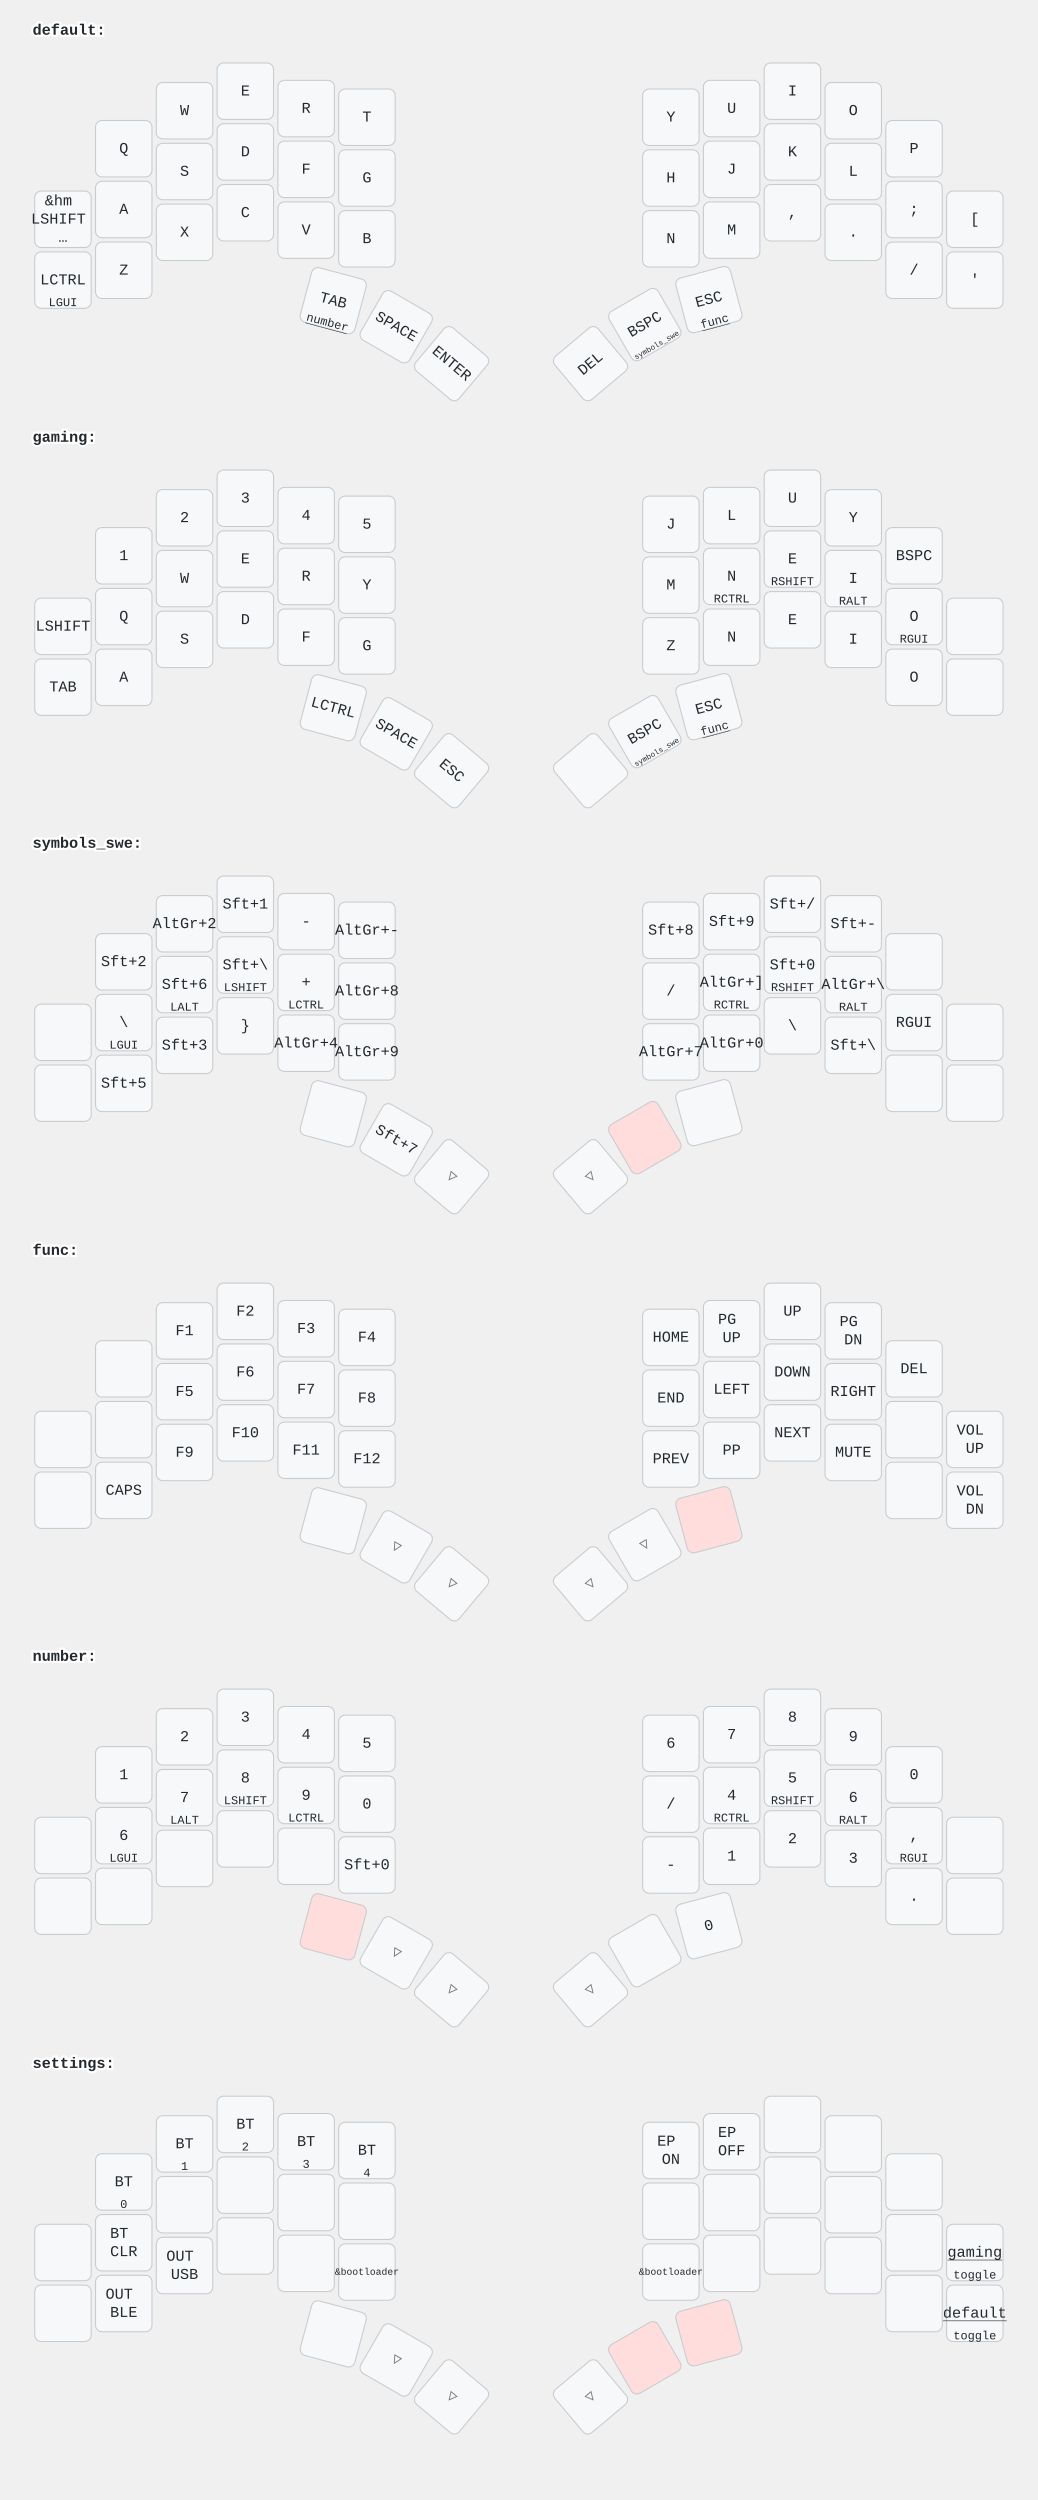
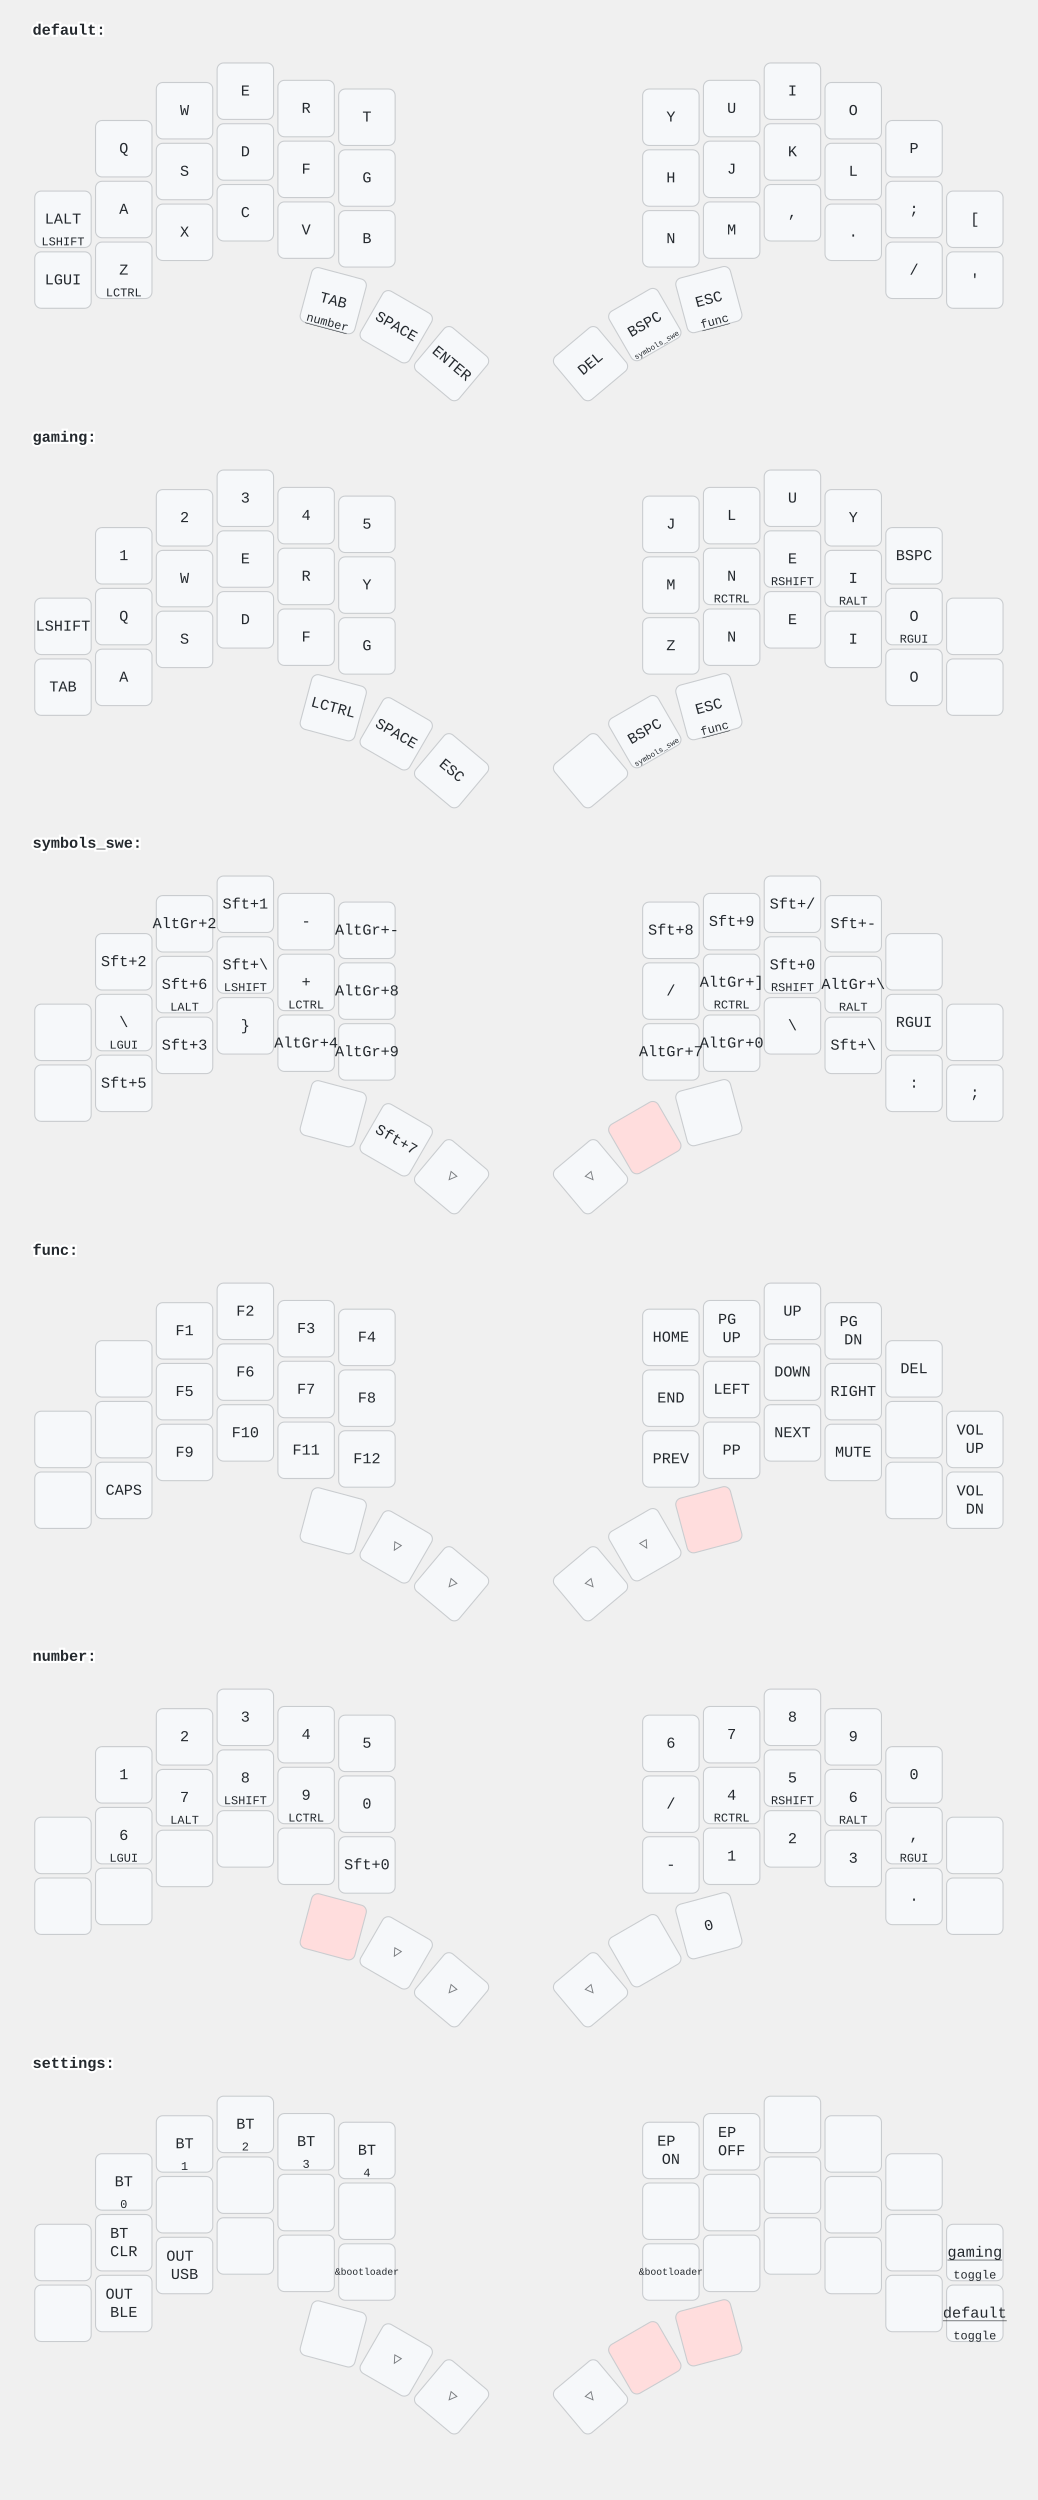
<svg xmlns="http://www.w3.org/2000/svg" width="956" height="2303" viewBox="0 0 956 2303" class="keymap">
  <style>/* inherit to force styles through use tags */
svg path {
    fill: inherit;
}

/* font and background color specifications */
svg.keymap {
    font-family: SFMono-Regular,Consolas,Liberation Mono,Menlo,monospace;
    font-size: 14px;
    font-kerning: normal;
    text-rendering: optimizeLegibility;
    fill: #24292e;
}

/* default key styling */
rect.key {
    fill: #f6f8fa;
}

rect.key, rect.combo {
    stroke: #c9cccf;
    stroke-width: 1;
}

/* default key side styling, only used is draw_key_sides is set */
rect.side {
    filter: brightness(90%);
}

/* color accent for combo boxes */
rect.combo, rect.combo-separate {
    fill: #cdf;
}

/* color accent for held keys */
rect.held, rect.combo.held {
    fill: #fdd;
}

/* color accent for ghost (optional) keys */
rect.ghost, rect.combo.ghost {
    stroke-dasharray: 4, 4;
    stroke-width: 2;
}

text {
    text-anchor: middle;
    dominant-baseline: middle;
}

/* styling for layer labels */
text.label {
    font-weight: bold;
    text-anchor: start;
    stroke: white;
    stroke-width: 4;
    paint-order: stroke;
}

/* styling for optional footer */
text.footer {
    text-anchor: end;
    dominant-baseline: auto;
    stroke: white;
    stroke-width: 4;
    paint-order: stroke;
}

/* styling for combo tap, and key non-tap label text */
text.combo, text.hold, text.shifted, text.left, text.right {
    font-size: 11px;
}

text.hold {
    text-anchor: middle;
    dominant-baseline: auto;
}

text.shifted {
    text-anchor: middle;
    dominant-baseline: hanging;
}

text.left {
    text-anchor: start;
}

text.right {
    text-anchor: end;
}

text.layer-activator {
    text-decoration: underline;
}

/* styling for hold/shifted label text in combo box */
text.combo.hold, text.combo.shifted, text.combo.left, text.combo.right {
    font-size: 8px;
}

/* lighter symbol for transparent keys */
text.trans {
    fill: #7b7e81;
}

/* styling for combo dendrons */
path.combo {
    stroke-width: 1;
    stroke: gray;
    fill: none;
}

/* Start Tabler Icons Cleanup */
/* cannot use height/width with glyphs */
.icon-tabler &gt; path {
    fill: inherit;
    stroke: inherit;
    stroke-width: 2;
}
/* hide tabler's default box */
.icon-tabler &gt; path[stroke="none"][fill="none"] {
    visibility: hidden;
}
/* End Tabler Icons Cleanup */
</style>
  <g transform="translate(30, 0)" class="layer-default">
    <text x="0" y="28" class="label" id="default">default:</text>
    <g transform="translate(0, 56)">
      <g transform="translate(84, 81)" class="key keypos-0">
        <rect rx="6" ry="6" x="-26" y="-26" width="52" height="52" class="key" />
        <text x="0" y="0" class="key tap">Q</text>
      </g>
      <g transform="translate(140, 46)" class="key keypos-1">
        <rect rx="6" ry="6" x="-26" y="-26" width="52" height="52" class="key" />
        <text x="0" y="0" class="key tap">W</text>
      </g>
      <g transform="translate(196, 28)" class="key keypos-2">
        <rect rx="6" ry="6" x="-26" y="-26" width="52" height="52" class="key" />
        <text x="0" y="0" class="key tap">E</text>
      </g>
      <g transform="translate(252, 44)" class="key keypos-3">
        <rect rx="6" ry="6" x="-26" y="-26" width="52" height="52" class="key" />
        <text x="0" y="0" class="key tap">R</text>
      </g>
      <g transform="translate(308, 52)" class="key keypos-4">
        <rect rx="6" ry="6" x="-26" y="-26" width="52" height="52" class="key" />
        <text x="0" y="0" class="key tap">T</text>
      </g>
      <g transform="translate(588, 52)" class="key keypos-5">
        <rect rx="6" ry="6" x="-26" y="-26" width="52" height="52" class="key" />
        <text x="0" y="0" class="key tap">Y</text>
      </g>
      <g transform="translate(644, 44)" class="key keypos-6">
        <rect rx="6" ry="6" x="-26" y="-26" width="52" height="52" class="key" />
        <text x="0" y="0" class="key tap">U</text>
      </g>
      <g transform="translate(700, 28)" class="key keypos-7">
        <rect rx="6" ry="6" x="-26" y="-26" width="52" height="52" class="key" />
        <text x="0" y="0" class="key tap">I</text>
      </g>
      <g transform="translate(756, 46)" class="key keypos-8">
        <rect rx="6" ry="6" x="-26" y="-26" width="52" height="52" class="key" />
        <text x="0" y="0" class="key tap">O</text>
      </g>
      <g transform="translate(812, 81)" class="key keypos-9">
        <rect rx="6" ry="6" x="-26" y="-26" width="52" height="52" class="key" />
        <text x="0" y="0" class="key tap">P</text>
      </g>
      <g transform="translate(28, 146)" class="key keypos-10">
        <rect rx="6" ry="6" x="-26" y="-26" width="52" height="52" class="key" />
-         <text x="0" y="0" class="key tap">
-           <tspan x="0" dy="-1.2em">&amp;hm</tspan>
-           <tspan x="0" dy="1.2em">LSHIFT</tspan>
-           <tspan x="0" dy="1.2em">…</tspan>
-         </text>
+         <text x="0" y="0" class="key tap">LALT</text>
+         <text x="0" y="24" class="key hold">LSHIFT</text>
      </g>
      <g transform="translate(84, 137)" class="key keypos-11">
        <rect rx="6" ry="6" x="-26" y="-26" width="52" height="52" class="key" />
        <text x="0" y="0" class="key tap">A</text>
      </g>
      <g transform="translate(140, 102)" class="key keypos-12">
        <rect rx="6" ry="6" x="-26" y="-26" width="52" height="52" class="key" />
        <text x="0" y="0" class="key tap">S</text>
      </g>
      <g transform="translate(196, 84)" class="key keypos-13">
        <rect rx="6" ry="6" x="-26" y="-26" width="52" height="52" class="key" />
        <text x="0" y="0" class="key tap">D</text>
      </g>
      <g transform="translate(252, 100)" class="key keypos-14">
        <rect rx="6" ry="6" x="-26" y="-26" width="52" height="52" class="key" />
        <text x="0" y="0" class="key tap">F</text>
      </g>
      <g transform="translate(308, 108)" class="key keypos-15">
        <rect rx="6" ry="6" x="-26" y="-26" width="52" height="52" class="key" />
        <text x="0" y="0" class="key tap">G</text>
      </g>
      <g transform="translate(588, 108)" class="key keypos-16">
        <rect rx="6" ry="6" x="-26" y="-26" width="52" height="52" class="key" />
        <text x="0" y="0" class="key tap">H</text>
      </g>
      <g transform="translate(644, 100)" class="key keypos-17">
        <rect rx="6" ry="6" x="-26" y="-26" width="52" height="52" class="key" />
        <text x="0" y="0" class="key tap">J</text>
      </g>
      <g transform="translate(700, 84)" class="key keypos-18">
        <rect rx="6" ry="6" x="-26" y="-26" width="52" height="52" class="key" />
        <text x="0" y="0" class="key tap">K</text>
      </g>
      <g transform="translate(756, 102)" class="key keypos-19">
        <rect rx="6" ry="6" x="-26" y="-26" width="52" height="52" class="key" />
        <text x="0" y="0" class="key tap">L</text>
      </g>
      <g transform="translate(812, 137)" class="key keypos-20">
        <rect rx="6" ry="6" x="-26" y="-26" width="52" height="52" class="key" />
        <text x="0" y="0" class="key tap">;</text>
      </g>
      <g transform="translate(868, 146)" class="key keypos-21">
        <rect rx="6" ry="6" x="-26" y="-26" width="52" height="52" class="key" />
        <text x="0" y="0" class="key tap">[</text>
      </g>
      <g transform="translate(28, 202)" class="key keypos-22">
        <rect rx="6" ry="6" x="-26" y="-26" width="52" height="52" class="key" />
-         <text x="0" y="0" class="key tap">LCTRL</text>
-         <text x="0" y="24" class="key hold">LGUI</text>
+         <text x="0" y="0" class="key tap">LGUI</text>
      </g>
      <g transform="translate(84, 193)" class="key keypos-23">
        <rect rx="6" ry="6" x="-26" y="-26" width="52" height="52" class="key" />
        <text x="0" y="0" class="key tap">Z</text>
+         <text x="0" y="24" class="key hold">LCTRL</text>
      </g>
      <g transform="translate(140, 158)" class="key keypos-24">
        <rect rx="6" ry="6" x="-26" y="-26" width="52" height="52" class="key" />
        <text x="0" y="0" class="key tap">X</text>
      </g>
      <g transform="translate(196, 140)" class="key keypos-25">
        <rect rx="6" ry="6" x="-26" y="-26" width="52" height="52" class="key" />
        <text x="0" y="0" class="key tap">C</text>
      </g>
      <g transform="translate(252, 156)" class="key keypos-26">
        <rect rx="6" ry="6" x="-26" y="-26" width="52" height="52" class="key" />
        <text x="0" y="0" class="key tap">V</text>
      </g>
      <g transform="translate(308, 164)" class="key keypos-27">
        <rect rx="6" ry="6" x="-26" y="-26" width="52" height="52" class="key" />
        <text x="0" y="0" class="key tap">B</text>
      </g>
      <g transform="translate(588, 164)" class="key keypos-28">
        <rect rx="6" ry="6" x="-26" y="-26" width="52" height="52" class="key" />
        <text x="0" y="0" class="key tap">N</text>
      </g>
      <g transform="translate(644, 156)" class="key keypos-29">
        <rect rx="6" ry="6" x="-26" y="-26" width="52" height="52" class="key" />
        <text x="0" y="0" class="key tap">M</text>
      </g>
      <g transform="translate(700, 140)" class="key keypos-30">
        <rect rx="6" ry="6" x="-26" y="-26" width="52" height="52" class="key" />
        <text x="0" y="0" class="key tap">,</text>
      </g>
      <g transform="translate(756, 158)" class="key keypos-31">
        <rect rx="6" ry="6" x="-26" y="-26" width="52" height="52" class="key" />
        <text x="0" y="0" class="key tap">.</text>
      </g>
      <g transform="translate(812, 193)" class="key keypos-32">
        <rect rx="6" ry="6" x="-26" y="-26" width="52" height="52" class="key" />
        <text x="0" y="0" class="key tap">/</text>
      </g>
      <g transform="translate(868, 202)" class="key keypos-33">
        <rect rx="6" ry="6" x="-26" y="-26" width="52" height="52" class="key" />
        <text x="0" y="0" class="key tap">'</text>
      </g>
      <g transform="translate(277, 221) rotate(15.0)" class="key keypos-34">
        <rect rx="6" ry="6" x="-26" y="-26" width="52" height="52" class="key" />
        <text x="0" y="0" class="key tap">TAB</text>
        <a href="#number">
          <text x="0" y="24" class="key hold layer-activator">number</text>
        </a>
      </g>
      <g transform="translate(335, 245) rotate(30.0)" class="key keypos-35">
        <rect rx="6" ry="6" x="-26" y="-26" width="52" height="52" class="key" />
        <text x="0" y="0" class="key tap">SPACE</text>
      </g>
      <g transform="translate(386, 279) rotate(40.0)" class="key keypos-36">
        <rect rx="6" ry="6" x="-26" y="-26" width="52" height="52" class="key" />
        <text x="0" y="0" class="key tap">ENTER</text>
      </g>
      <g transform="translate(514, 279) rotate(-40.0)" class="key keypos-37">
        <rect rx="6" ry="6" x="-26" y="-26" width="52" height="52" class="key" />
        <text x="0" y="0" class="key tap">DEL</text>
      </g>
      <g transform="translate(564, 243) rotate(-30.0)" class="key keypos-38">
        <rect rx="6" ry="6" x="-26" y="-26" width="52" height="52" class="key" />
        <text x="0" y="0" class="key tap">BSPC</text>
        <a href="#symbols_swe">
          <text x="0" y="24" class="key hold layer-activator">
            <tspan style="font-size: 64%">symbols_swe</tspan>
          </text>
        </a>
      </g>
      <g transform="translate(623, 220) rotate(-15.0)" class="key keypos-39">
        <rect rx="6" ry="6" x="-26" y="-26" width="52" height="52" class="key" />
        <text x="0" y="0" class="key tap">ESC</text>
        <a href="#func">
          <text x="0" y="24" class="key hold layer-activator">func</text>
        </a>
      </g>
    </g>
  </g>
  <g transform="translate(30, 375)" class="layer-gaming">
    <text x="0" y="28" class="label" id="gaming">gaming:</text>
    <g transform="translate(0, 56)">
      <g transform="translate(84, 81)" class="key keypos-0">
        <rect rx="6" ry="6" x="-26" y="-26" width="52" height="52" class="key" />
        <text x="0" y="0" class="key tap">1</text>
      </g>
      <g transform="translate(140, 46)" class="key keypos-1">
        <rect rx="6" ry="6" x="-26" y="-26" width="52" height="52" class="key" />
        <text x="0" y="0" class="key tap">2</text>
      </g>
      <g transform="translate(196, 28)" class="key keypos-2">
        <rect rx="6" ry="6" x="-26" y="-26" width="52" height="52" class="key" />
        <text x="0" y="0" class="key tap">3</text>
      </g>
      <g transform="translate(252, 44)" class="key keypos-3">
        <rect rx="6" ry="6" x="-26" y="-26" width="52" height="52" class="key" />
        <text x="0" y="0" class="key tap">4</text>
      </g>
      <g transform="translate(308, 52)" class="key keypos-4">
        <rect rx="6" ry="6" x="-26" y="-26" width="52" height="52" class="key" />
        <text x="0" y="0" class="key tap">5</text>
      </g>
      <g transform="translate(588, 52)" class="key keypos-5">
        <rect rx="6" ry="6" x="-26" y="-26" width="52" height="52" class="key" />
        <text x="0" y="0" class="key tap">J</text>
      </g>
      <g transform="translate(644, 44)" class="key keypos-6">
        <rect rx="6" ry="6" x="-26" y="-26" width="52" height="52" class="key" />
        <text x="0" y="0" class="key tap">L</text>
      </g>
      <g transform="translate(700, 28)" class="key keypos-7">
        <rect rx="6" ry="6" x="-26" y="-26" width="52" height="52" class="key" />
        <text x="0" y="0" class="key tap">U</text>
      </g>
      <g transform="translate(756, 46)" class="key keypos-8">
        <rect rx="6" ry="6" x="-26" y="-26" width="52" height="52" class="key" />
        <text x="0" y="0" class="key tap">Y</text>
      </g>
      <g transform="translate(812, 81)" class="key keypos-9">
        <rect rx="6" ry="6" x="-26" y="-26" width="52" height="52" class="key" />
        <text x="0" y="0" class="key tap">BSPC</text>
      </g>
      <g transform="translate(28, 146)" class="key keypos-10">
        <rect rx="6" ry="6" x="-26" y="-26" width="52" height="52" class="key" />
        <text x="0" y="0" class="key tap">LSHIFT</text>
      </g>
      <g transform="translate(84, 137)" class="key keypos-11">
        <rect rx="6" ry="6" x="-26" y="-26" width="52" height="52" class="key" />
        <text x="0" y="0" class="key tap">Q</text>
      </g>
      <g transform="translate(140, 102)" class="key keypos-12">
        <rect rx="6" ry="6" x="-26" y="-26" width="52" height="52" class="key" />
        <text x="0" y="0" class="key tap">W</text>
      </g>
      <g transform="translate(196, 84)" class="key keypos-13">
        <rect rx="6" ry="6" x="-26" y="-26" width="52" height="52" class="key" />
        <text x="0" y="0" class="key tap">E</text>
      </g>
      <g transform="translate(252, 100)" class="key keypos-14">
        <rect rx="6" ry="6" x="-26" y="-26" width="52" height="52" class="key" />
        <text x="0" y="0" class="key tap">R</text>
      </g>
      <g transform="translate(308, 108)" class="key keypos-15">
        <rect rx="6" ry="6" x="-26" y="-26" width="52" height="52" class="key" />
        <text x="0" y="0" class="key tap">Y</text>
      </g>
      <g transform="translate(588, 108)" class="key keypos-16">
        <rect rx="6" ry="6" x="-26" y="-26" width="52" height="52" class="key" />
        <text x="0" y="0" class="key tap">M</text>
      </g>
      <g transform="translate(644, 100)" class="key keypos-17">
        <rect rx="6" ry="6" x="-26" y="-26" width="52" height="52" class="key" />
        <text x="0" y="0" class="key tap">N</text>
        <text x="0" y="24" class="key hold">RCTRL</text>
      </g>
      <g transform="translate(700, 84)" class="key keypos-18">
        <rect rx="6" ry="6" x="-26" y="-26" width="52" height="52" class="key" />
        <text x="0" y="0" class="key tap">E</text>
        <text x="0" y="24" class="key hold">RSHIFT</text>
      </g>
      <g transform="translate(756, 102)" class="key keypos-19">
        <rect rx="6" ry="6" x="-26" y="-26" width="52" height="52" class="key" />
        <text x="0" y="0" class="key tap">I</text>
        <text x="0" y="24" class="key hold">RALT</text>
      </g>
      <g transform="translate(812, 137)" class="key keypos-20">
        <rect rx="6" ry="6" x="-26" y="-26" width="52" height="52" class="key" />
        <text x="0" y="0" class="key tap">O</text>
        <text x="0" y="24" class="key hold">RGUI</text>
      </g>
      <g transform="translate(868, 146)" class="key keypos-21">
        <rect rx="6" ry="6" x="-26" y="-26" width="52" height="52" class="key" />
      </g>
      <g transform="translate(28, 202)" class="key keypos-22">
        <rect rx="6" ry="6" x="-26" y="-26" width="52" height="52" class="key" />
        <text x="0" y="0" class="key tap">TAB</text>
      </g>
      <g transform="translate(84, 193)" class="key keypos-23">
        <rect rx="6" ry="6" x="-26" y="-26" width="52" height="52" class="key" />
        <text x="0" y="0" class="key tap">A</text>
      </g>
      <g transform="translate(140, 158)" class="key keypos-24">
        <rect rx="6" ry="6" x="-26" y="-26" width="52" height="52" class="key" />
        <text x="0" y="0" class="key tap">S</text>
      </g>
      <g transform="translate(196, 140)" class="key keypos-25">
        <rect rx="6" ry="6" x="-26" y="-26" width="52" height="52" class="key" />
        <text x="0" y="0" class="key tap">D</text>
      </g>
      <g transform="translate(252, 156)" class="key keypos-26">
        <rect rx="6" ry="6" x="-26" y="-26" width="52" height="52" class="key" />
        <text x="0" y="0" class="key tap">F</text>
      </g>
      <g transform="translate(308, 164)" class="key keypos-27">
        <rect rx="6" ry="6" x="-26" y="-26" width="52" height="52" class="key" />
        <text x="0" y="0" class="key tap">G</text>
      </g>
      <g transform="translate(588, 164)" class="key keypos-28">
        <rect rx="6" ry="6" x="-26" y="-26" width="52" height="52" class="key" />
        <text x="0" y="0" class="key tap">Z</text>
      </g>
      <g transform="translate(644, 156)" class="key keypos-29">
        <rect rx="6" ry="6" x="-26" y="-26" width="52" height="52" class="key" />
        <text x="0" y="0" class="key tap">N</text>
      </g>
      <g transform="translate(700, 140)" class="key keypos-30">
        <rect rx="6" ry="6" x="-26" y="-26" width="52" height="52" class="key" />
        <text x="0" y="0" class="key tap">E</text>
      </g>
      <g transform="translate(756, 158)" class="key keypos-31">
        <rect rx="6" ry="6" x="-26" y="-26" width="52" height="52" class="key" />
        <text x="0" y="0" class="key tap">I</text>
      </g>
      <g transform="translate(812, 193)" class="key keypos-32">
        <rect rx="6" ry="6" x="-26" y="-26" width="52" height="52" class="key" />
        <text x="0" y="0" class="key tap">O</text>
      </g>
      <g transform="translate(868, 202)" class="key keypos-33">
        <rect rx="6" ry="6" x="-26" y="-26" width="52" height="52" class="key" />
      </g>
      <g transform="translate(277, 221) rotate(15.0)" class="key keypos-34">
        <rect rx="6" ry="6" x="-26" y="-26" width="52" height="52" class="key" />
        <text x="0" y="0" class="key tap">LCTRL</text>
      </g>
      <g transform="translate(335, 245) rotate(30.0)" class="key keypos-35">
        <rect rx="6" ry="6" x="-26" y="-26" width="52" height="52" class="key" />
        <text x="0" y="0" class="key tap">SPACE</text>
      </g>
      <g transform="translate(386, 279) rotate(40.0)" class="key keypos-36">
        <rect rx="6" ry="6" x="-26" y="-26" width="52" height="52" class="key" />
        <text x="0" y="0" class="key tap">ESC</text>
      </g>
      <g transform="translate(514, 279) rotate(-40.0)" class="key keypos-37">
        <rect rx="6" ry="6" x="-26" y="-26" width="52" height="52" class="key" />
      </g>
      <g transform="translate(564, 243) rotate(-30.0)" class="key keypos-38">
        <rect rx="6" ry="6" x="-26" y="-26" width="52" height="52" class="key" />
        <text x="0" y="0" class="key tap">BSPC</text>
        <a href="#symbols_swe">
          <text x="0" y="24" class="key hold layer-activator">
            <tspan style="font-size: 64%">symbols_swe</tspan>
          </text>
        </a>
      </g>
      <g transform="translate(623, 220) rotate(-15.0)" class="key keypos-39">
        <rect rx="6" ry="6" x="-26" y="-26" width="52" height="52" class="key" />
        <text x="0" y="0" class="key tap">ESC</text>
        <a href="#func">
          <text x="0" y="24" class="key hold layer-activator">func</text>
        </a>
      </g>
    </g>
  </g>
  <g transform="translate(30, 749)" class="layer-symbols_swe">
    <text x="0" y="28" class="label" id="symbols_swe">symbols_swe:</text>
    <g transform="translate(0, 56)">
      <g transform="translate(84, 81)" class="key keypos-0">
        <rect rx="6" ry="6" x="-26" y="-26" width="52" height="52" class="key" />
        <text x="0" y="0" class="key tap">Sft+2</text>
      </g>
      <g transform="translate(140, 46)" class="key keypos-1">
        <rect rx="6" ry="6" x="-26" y="-26" width="52" height="52" class="key" />
        <text x="0" y="0" class="key tap">AltGr+2</text>
      </g>
      <g transform="translate(196, 28)" class="key keypos-2">
        <rect rx="6" ry="6" x="-26" y="-26" width="52" height="52" class="key" />
        <text x="0" y="0" class="key tap">Sft+1</text>
      </g>
      <g transform="translate(252, 44)" class="key keypos-3">
        <rect rx="6" ry="6" x="-26" y="-26" width="52" height="52" class="key" />
        <text x="0" y="0" class="key tap">-</text>
      </g>
      <g transform="translate(308, 52)" class="key keypos-4">
        <rect rx="6" ry="6" x="-26" y="-26" width="52" height="52" class="key" />
        <text x="0" y="0" class="key tap">AltGr+-</text>
      </g>
      <g transform="translate(588, 52)" class="key keypos-5">
        <rect rx="6" ry="6" x="-26" y="-26" width="52" height="52" class="key" />
        <text x="0" y="0" class="key tap">Sft+8</text>
      </g>
      <g transform="translate(644, 44)" class="key keypos-6">
        <rect rx="6" ry="6" x="-26" y="-26" width="52" height="52" class="key" />
        <text x="0" y="0" class="key tap">Sft+9</text>
      </g>
      <g transform="translate(700, 28)" class="key keypos-7">
        <rect rx="6" ry="6" x="-26" y="-26" width="52" height="52" class="key" />
        <text x="0" y="0" class="key tap">Sft+/</text>
      </g>
      <g transform="translate(756, 46)" class="key keypos-8">
        <rect rx="6" ry="6" x="-26" y="-26" width="52" height="52" class="key" />
        <text x="0" y="0" class="key tap">Sft+-</text>
      </g>
      <g transform="translate(812, 81)" class="key keypos-9">
        <rect rx="6" ry="6" x="-26" y="-26" width="52" height="52" class="key" />
      </g>
      <g transform="translate(28, 146)" class="key keypos-10">
        <rect rx="6" ry="6" x="-26" y="-26" width="52" height="52" class="key" />
      </g>
      <g transform="translate(84, 137)" class="key keypos-11">
        <rect rx="6" ry="6" x="-26" y="-26" width="52" height="52" class="key" />
        <text x="0" y="0" class="key tap">\</text>
        <text x="0" y="24" class="key hold">LGUI</text>
      </g>
      <g transform="translate(140, 102)" class="key keypos-12">
        <rect rx="6" ry="6" x="-26" y="-26" width="52" height="52" class="key" />
        <text x="0" y="0" class="key tap">Sft+6</text>
        <text x="0" y="24" class="key hold">LALT</text>
      </g>
      <g transform="translate(196, 84)" class="key keypos-13">
        <rect rx="6" ry="6" x="-26" y="-26" width="52" height="52" class="key" />
        <text x="0" y="0" class="key tap">Sft+\</text>
        <text x="0" y="24" class="key hold">LSHIFT</text>
      </g>
      <g transform="translate(252, 100)" class="key keypos-14">
        <rect rx="6" ry="6" x="-26" y="-26" width="52" height="52" class="key" />
        <text x="0" y="0" class="key tap">+</text>
        <text x="0" y="24" class="key hold">LCTRL</text>
      </g>
      <g transform="translate(308, 108)" class="key keypos-15">
        <rect rx="6" ry="6" x="-26" y="-26" width="52" height="52" class="key" />
        <text x="0" y="0" class="key tap">AltGr+8</text>
      </g>
      <g transform="translate(588, 108)" class="key keypos-16">
        <rect rx="6" ry="6" x="-26" y="-26" width="52" height="52" class="key" />
        <text x="0" y="0" class="key tap">/</text>
      </g>
      <g transform="translate(644, 100)" class="key keypos-17">
        <rect rx="6" ry="6" x="-26" y="-26" width="52" height="52" class="key" />
        <text x="0" y="0" class="key tap">AltGr+]</text>
        <text x="0" y="24" class="key hold">RCTRL</text>
      </g>
      <g transform="translate(700, 84)" class="key keypos-18">
        <rect rx="6" ry="6" x="-26" y="-26" width="52" height="52" class="key" />
        <text x="0" y="0" class="key tap">Sft+0</text>
        <text x="0" y="24" class="key hold">RSHIFT</text>
      </g>
      <g transform="translate(756, 102)" class="key keypos-19">
        <rect rx="6" ry="6" x="-26" y="-26" width="52" height="52" class="key" />
        <text x="0" y="0" class="key tap">AltGr+\</text>
        <text x="0" y="24" class="key hold">RALT</text>
      </g>
      <g transform="translate(812, 137)" class="key keypos-20">
        <rect rx="6" ry="6" x="-26" y="-26" width="52" height="52" class="key" />
        <text x="0" y="0" class="key tap">RGUI</text>
      </g>
      <g transform="translate(868, 146)" class="key keypos-21">
        <rect rx="6" ry="6" x="-26" y="-26" width="52" height="52" class="key" />
      </g>
      <g transform="translate(28, 202)" class="key keypos-22">
        <rect rx="6" ry="6" x="-26" y="-26" width="52" height="52" class="key" />
      </g>
      <g transform="translate(84, 193)" class="key keypos-23">
        <rect rx="6" ry="6" x="-26" y="-26" width="52" height="52" class="key" />
        <text x="0" y="0" class="key tap">Sft+5</text>
      </g>
      <g transform="translate(140, 158)" class="key keypos-24">
        <rect rx="6" ry="6" x="-26" y="-26" width="52" height="52" class="key" />
        <text x="0" y="0" class="key tap">Sft+3</text>
      </g>
      <g transform="translate(196, 140)" class="key keypos-25">
        <rect rx="6" ry="6" x="-26" y="-26" width="52" height="52" class="key" />
        <text x="0" y="0" class="key tap">}</text>
      </g>
      <g transform="translate(252, 156)" class="key keypos-26">
        <rect rx="6" ry="6" x="-26" y="-26" width="52" height="52" class="key" />
        <text x="0" y="0" class="key tap">AltGr+4</text>
      </g>
      <g transform="translate(308, 164)" class="key keypos-27">
        <rect rx="6" ry="6" x="-26" y="-26" width="52" height="52" class="key" />
        <text x="0" y="0" class="key tap">AltGr+9</text>
      </g>
      <g transform="translate(588, 164)" class="key keypos-28">
        <rect rx="6" ry="6" x="-26" y="-26" width="52" height="52" class="key" />
        <text x="0" y="0" class="key tap">AltGr+7</text>
      </g>
      <g transform="translate(644, 156)" class="key keypos-29">
        <rect rx="6" ry="6" x="-26" y="-26" width="52" height="52" class="key" />
        <text x="0" y="0" class="key tap">AltGr+0</text>
      </g>
      <g transform="translate(700, 140)" class="key keypos-30">
        <rect rx="6" ry="6" x="-26" y="-26" width="52" height="52" class="key" />
        <text x="0" y="0" class="key tap">\</text>
      </g>
      <g transform="translate(756, 158)" class="key keypos-31">
        <rect rx="6" ry="6" x="-26" y="-26" width="52" height="52" class="key" />
        <text x="0" y="0" class="key tap">Sft+\</text>
      </g>
      <g transform="translate(812, 193)" class="key keypos-32">
        <rect rx="6" ry="6" x="-26" y="-26" width="52" height="52" class="key" />
+         <text x="0" y="0" class="key tap">:</text>
      </g>
      <g transform="translate(868, 202)" class="key keypos-33">
        <rect rx="6" ry="6" x="-26" y="-26" width="52" height="52" class="key" />
+         <text x="0" y="0" class="key tap">;</text>
      </g>
      <g transform="translate(277, 221) rotate(15.0)" class="key keypos-34">
        <rect rx="6" ry="6" x="-26" y="-26" width="52" height="52" class="key" />
      </g>
      <g transform="translate(335, 245) rotate(30.0)" class="key keypos-35">
        <rect rx="6" ry="6" x="-26" y="-26" width="52" height="52" class="key" />
        <text x="0" y="0" class="key tap">Sft+7</text>
      </g>
      <g transform="translate(386, 279) rotate(40.0)" class="key trans keypos-36">
        <rect rx="6" ry="6" x="-26" y="-26" width="52" height="52" class="key trans" />
        <text x="0" y="0" class="key trans tap">▽</text>
      </g>
      <g transform="translate(514, 279) rotate(-40.0)" class="key trans keypos-37">
        <rect rx="6" ry="6" x="-26" y="-26" width="52" height="52" class="key trans" />
        <text x="0" y="0" class="key trans tap">▽</text>
      </g>
      <g transform="translate(564, 243) rotate(-30.0)" class="key held keypos-38">
        <rect rx="6" ry="6" x="-26" y="-26" width="52" height="52" class="key held" />
      </g>
      <g transform="translate(623, 220) rotate(-15.0)" class="key keypos-39">
        <rect rx="6" ry="6" x="-26" y="-26" width="52" height="52" class="key" />
      </g>
    </g>
  </g>
  <g transform="translate(30, 1124)" class="layer-func">
    <text x="0" y="28" class="label" id="func">func:</text>
    <g transform="translate(0, 56)">
      <g transform="translate(84, 81)" class="key keypos-0">
        <rect rx="6" ry="6" x="-26" y="-26" width="52" height="52" class="key" />
      </g>
      <g transform="translate(140, 46)" class="key keypos-1">
        <rect rx="6" ry="6" x="-26" y="-26" width="52" height="52" class="key" />
        <text x="0" y="0" class="key tap">F1</text>
      </g>
      <g transform="translate(196, 28)" class="key keypos-2">
        <rect rx="6" ry="6" x="-26" y="-26" width="52" height="52" class="key" />
        <text x="0" y="0" class="key tap">F2</text>
      </g>
      <g transform="translate(252, 44)" class="key keypos-3">
        <rect rx="6" ry="6" x="-26" y="-26" width="52" height="52" class="key" />
        <text x="0" y="0" class="key tap">F3</text>
      </g>
      <g transform="translate(308, 52)" class="key keypos-4">
        <rect rx="6" ry="6" x="-26" y="-26" width="52" height="52" class="key" />
        <text x="0" y="0" class="key tap">F4</text>
      </g>
      <g transform="translate(588, 52)" class="key keypos-5">
        <rect rx="6" ry="6" x="-26" y="-26" width="52" height="52" class="key" />
        <text x="0" y="0" class="key tap">HOME</text>
      </g>
      <g transform="translate(644, 44)" class="key keypos-6">
        <rect rx="6" ry="6" x="-26" y="-26" width="52" height="52" class="key" />
        <text x="0" y="0" class="key tap">
          <tspan x="0" dy="-0.6em">PG</tspan>
          <tspan x="0" dy="1.2em">UP</tspan>
        </text>
      </g>
      <g transform="translate(700, 28)" class="key keypos-7">
        <rect rx="6" ry="6" x="-26" y="-26" width="52" height="52" class="key" />
        <text x="0" y="0" class="key tap">UP</text>
      </g>
      <g transform="translate(756, 46)" class="key keypos-8">
        <rect rx="6" ry="6" x="-26" y="-26" width="52" height="52" class="key" />
        <text x="0" y="0" class="key tap">
          <tspan x="0" dy="-0.6em">PG</tspan>
          <tspan x="0" dy="1.2em">DN</tspan>
        </text>
      </g>
      <g transform="translate(812, 81)" class="key keypos-9">
        <rect rx="6" ry="6" x="-26" y="-26" width="52" height="52" class="key" />
        <text x="0" y="0" class="key tap">DEL</text>
      </g>
      <g transform="translate(28, 146)" class="key keypos-10">
        <rect rx="6" ry="6" x="-26" y="-26" width="52" height="52" class="key" />
      </g>
      <g transform="translate(84, 137)" class="key keypos-11">
        <rect rx="6" ry="6" x="-26" y="-26" width="52" height="52" class="key" />
      </g>
      <g transform="translate(140, 102)" class="key keypos-12">
        <rect rx="6" ry="6" x="-26" y="-26" width="52" height="52" class="key" />
        <text x="0" y="0" class="key tap">F5</text>
      </g>
      <g transform="translate(196, 84)" class="key keypos-13">
        <rect rx="6" ry="6" x="-26" y="-26" width="52" height="52" class="key" />
        <text x="0" y="0" class="key tap">F6</text>
      </g>
      <g transform="translate(252, 100)" class="key keypos-14">
        <rect rx="6" ry="6" x="-26" y="-26" width="52" height="52" class="key" />
        <text x="0" y="0" class="key tap">F7</text>
      </g>
      <g transform="translate(308, 108)" class="key keypos-15">
        <rect rx="6" ry="6" x="-26" y="-26" width="52" height="52" class="key" />
        <text x="0" y="0" class="key tap">F8</text>
      </g>
      <g transform="translate(588, 108)" class="key keypos-16">
        <rect rx="6" ry="6" x="-26" y="-26" width="52" height="52" class="key" />
        <text x="0" y="0" class="key tap">END</text>
      </g>
      <g transform="translate(644, 100)" class="key keypos-17">
        <rect rx="6" ry="6" x="-26" y="-26" width="52" height="52" class="key" />
        <text x="0" y="0" class="key tap">LEFT</text>
      </g>
      <g transform="translate(700, 84)" class="key keypos-18">
        <rect rx="6" ry="6" x="-26" y="-26" width="52" height="52" class="key" />
        <text x="0" y="0" class="key tap">DOWN</text>
      </g>
      <g transform="translate(756, 102)" class="key keypos-19">
        <rect rx="6" ry="6" x="-26" y="-26" width="52" height="52" class="key" />
        <text x="0" y="0" class="key tap">RIGHT</text>
      </g>
      <g transform="translate(812, 137)" class="key keypos-20">
        <rect rx="6" ry="6" x="-26" y="-26" width="52" height="52" class="key" />
      </g>
      <g transform="translate(868, 146)" class="key keypos-21">
        <rect rx="6" ry="6" x="-26" y="-26" width="52" height="52" class="key" />
        <text x="0" y="0" class="key tap">
          <tspan x="0" dy="-0.6em">VOL</tspan>
          <tspan x="0" dy="1.2em">UP</tspan>
        </text>
      </g>
      <g transform="translate(28, 202)" class="key keypos-22">
        <rect rx="6" ry="6" x="-26" y="-26" width="52" height="52" class="key" />
      </g>
      <g transform="translate(84, 193)" class="key keypos-23">
        <rect rx="6" ry="6" x="-26" y="-26" width="52" height="52" class="key" />
        <text x="0" y="0" class="key tap">CAPS</text>
      </g>
      <g transform="translate(140, 158)" class="key keypos-24">
        <rect rx="6" ry="6" x="-26" y="-26" width="52" height="52" class="key" />
        <text x="0" y="0" class="key tap">F9</text>
      </g>
      <g transform="translate(196, 140)" class="key keypos-25">
        <rect rx="6" ry="6" x="-26" y="-26" width="52" height="52" class="key" />
        <text x="0" y="0" class="key tap">F10</text>
      </g>
      <g transform="translate(252, 156)" class="key keypos-26">
        <rect rx="6" ry="6" x="-26" y="-26" width="52" height="52" class="key" />
        <text x="0" y="0" class="key tap">F11</text>
      </g>
      <g transform="translate(308, 164)" class="key keypos-27">
        <rect rx="6" ry="6" x="-26" y="-26" width="52" height="52" class="key" />
        <text x="0" y="0" class="key tap">F12</text>
      </g>
      <g transform="translate(588, 164)" class="key keypos-28">
        <rect rx="6" ry="6" x="-26" y="-26" width="52" height="52" class="key" />
        <text x="0" y="0" class="key tap">PREV</text>
      </g>
      <g transform="translate(644, 156)" class="key keypos-29">
        <rect rx="6" ry="6" x="-26" y="-26" width="52" height="52" class="key" />
        <text x="0" y="0" class="key tap">PP</text>
      </g>
      <g transform="translate(700, 140)" class="key keypos-30">
        <rect rx="6" ry="6" x="-26" y="-26" width="52" height="52" class="key" />
        <text x="0" y="0" class="key tap">NEXT</text>
      </g>
      <g transform="translate(756, 158)" class="key keypos-31">
        <rect rx="6" ry="6" x="-26" y="-26" width="52" height="52" class="key" />
        <text x="0" y="0" class="key tap">MUTE</text>
      </g>
      <g transform="translate(812, 193)" class="key keypos-32">
        <rect rx="6" ry="6" x="-26" y="-26" width="52" height="52" class="key" />
      </g>
      <g transform="translate(868, 202)" class="key keypos-33">
        <rect rx="6" ry="6" x="-26" y="-26" width="52" height="52" class="key" />
        <text x="0" y="0" class="key tap">
          <tspan x="0" dy="-0.6em">VOL</tspan>
          <tspan x="0" dy="1.2em">DN</tspan>
        </text>
      </g>
      <g transform="translate(277, 221) rotate(15.0)" class="key keypos-34">
        <rect rx="6" ry="6" x="-26" y="-26" width="52" height="52" class="key" />
      </g>
      <g transform="translate(335, 245) rotate(30.0)" class="key trans keypos-35">
        <rect rx="6" ry="6" x="-26" y="-26" width="52" height="52" class="key trans" />
        <text x="0" y="0" class="key trans tap">▽</text>
      </g>
      <g transform="translate(386, 279) rotate(40.0)" class="key trans keypos-36">
        <rect rx="6" ry="6" x="-26" y="-26" width="52" height="52" class="key trans" />
        <text x="0" y="0" class="key trans tap">▽</text>
      </g>
      <g transform="translate(514, 279) rotate(-40.0)" class="key trans keypos-37">
        <rect rx="6" ry="6" x="-26" y="-26" width="52" height="52" class="key trans" />
        <text x="0" y="0" class="key trans tap">▽</text>
      </g>
      <g transform="translate(564, 243) rotate(-30.0)" class="key trans keypos-38">
        <rect rx="6" ry="6" x="-26" y="-26" width="52" height="52" class="key trans" />
        <text x="0" y="0" class="key trans tap">▽</text>
      </g>
      <g transform="translate(623, 220) rotate(-15.0)" class="key held keypos-39">
        <rect rx="6" ry="6" x="-26" y="-26" width="52" height="52" class="key held" />
      </g>
    </g>
  </g>
  <g transform="translate(30, 1498)" class="layer-number">
    <text x="0" y="28" class="label" id="number">number:</text>
    <g transform="translate(0, 56)">
      <g transform="translate(84, 81)" class="key keypos-0">
        <rect rx="6" ry="6" x="-26" y="-26" width="52" height="52" class="key" />
        <text x="0" y="0" class="key tap">1</text>
      </g>
      <g transform="translate(140, 46)" class="key keypos-1">
        <rect rx="6" ry="6" x="-26" y="-26" width="52" height="52" class="key" />
        <text x="0" y="0" class="key tap">2</text>
      </g>
      <g transform="translate(196, 28)" class="key keypos-2">
        <rect rx="6" ry="6" x="-26" y="-26" width="52" height="52" class="key" />
        <text x="0" y="0" class="key tap">3</text>
      </g>
      <g transform="translate(252, 44)" class="key keypos-3">
        <rect rx="6" ry="6" x="-26" y="-26" width="52" height="52" class="key" />
        <text x="0" y="0" class="key tap">4</text>
      </g>
      <g transform="translate(308, 52)" class="key keypos-4">
        <rect rx="6" ry="6" x="-26" y="-26" width="52" height="52" class="key" />
        <text x="0" y="0" class="key tap">5</text>
      </g>
      <g transform="translate(588, 52)" class="key keypos-5">
        <rect rx="6" ry="6" x="-26" y="-26" width="52" height="52" class="key" />
        <text x="0" y="0" class="key tap">6</text>
      </g>
      <g transform="translate(644, 44)" class="key keypos-6">
        <rect rx="6" ry="6" x="-26" y="-26" width="52" height="52" class="key" />
        <text x="0" y="0" class="key tap">7</text>
      </g>
      <g transform="translate(700, 28)" class="key keypos-7">
        <rect rx="6" ry="6" x="-26" y="-26" width="52" height="52" class="key" />
        <text x="0" y="0" class="key tap">8</text>
      </g>
      <g transform="translate(756, 46)" class="key keypos-8">
        <rect rx="6" ry="6" x="-26" y="-26" width="52" height="52" class="key" />
        <text x="0" y="0" class="key tap">9</text>
      </g>
      <g transform="translate(812, 81)" class="key keypos-9">
        <rect rx="6" ry="6" x="-26" y="-26" width="52" height="52" class="key" />
        <text x="0" y="0" class="key tap">0</text>
      </g>
      <g transform="translate(28, 146)" class="key keypos-10">
        <rect rx="6" ry="6" x="-26" y="-26" width="52" height="52" class="key" />
      </g>
      <g transform="translate(84, 137)" class="key keypos-11">
        <rect rx="6" ry="6" x="-26" y="-26" width="52" height="52" class="key" />
        <text x="0" y="0" class="key tap">6</text>
        <text x="0" y="24" class="key hold">LGUI</text>
      </g>
      <g transform="translate(140, 102)" class="key keypos-12">
        <rect rx="6" ry="6" x="-26" y="-26" width="52" height="52" class="key" />
        <text x="0" y="0" class="key tap">7</text>
        <text x="0" y="24" class="key hold">LALT</text>
      </g>
      <g transform="translate(196, 84)" class="key keypos-13">
        <rect rx="6" ry="6" x="-26" y="-26" width="52" height="52" class="key" />
        <text x="0" y="0" class="key tap">8</text>
        <text x="0" y="24" class="key hold">LSHIFT</text>
      </g>
      <g transform="translate(252, 100)" class="key keypos-14">
        <rect rx="6" ry="6" x="-26" y="-26" width="52" height="52" class="key" />
        <text x="0" y="0" class="key tap">9</text>
        <text x="0" y="24" class="key hold">LCTRL</text>
      </g>
      <g transform="translate(308, 108)" class="key keypos-15">
        <rect rx="6" ry="6" x="-26" y="-26" width="52" height="52" class="key" />
        <text x="0" y="0" class="key tap">0</text>
      </g>
      <g transform="translate(588, 108)" class="key keypos-16">
        <rect rx="6" ry="6" x="-26" y="-26" width="52" height="52" class="key" />
        <text x="0" y="0" class="key tap">/</text>
      </g>
      <g transform="translate(644, 100)" class="key keypos-17">
        <rect rx="6" ry="6" x="-26" y="-26" width="52" height="52" class="key" />
        <text x="0" y="0" class="key tap">4</text>
        <text x="0" y="24" class="key hold">RCTRL</text>
      </g>
      <g transform="translate(700, 84)" class="key keypos-18">
        <rect rx="6" ry="6" x="-26" y="-26" width="52" height="52" class="key" />
        <text x="0" y="0" class="key tap">5</text>
        <text x="0" y="24" class="key hold">RSHIFT</text>
      </g>
      <g transform="translate(756, 102)" class="key keypos-19">
        <rect rx="6" ry="6" x="-26" y="-26" width="52" height="52" class="key" />
        <text x="0" y="0" class="key tap">6</text>
        <text x="0" y="24" class="key hold">RALT</text>
      </g>
      <g transform="translate(812, 137)" class="key keypos-20">
        <rect rx="6" ry="6" x="-26" y="-26" width="52" height="52" class="key" />
        <text x="0" y="0" class="key tap">,</text>
        <text x="0" y="24" class="key hold">RGUI</text>
      </g>
      <g transform="translate(868, 146)" class="key keypos-21">
        <rect rx="6" ry="6" x="-26" y="-26" width="52" height="52" class="key" />
      </g>
      <g transform="translate(28, 202)" class="key keypos-22">
        <rect rx="6" ry="6" x="-26" y="-26" width="52" height="52" class="key" />
      </g>
      <g transform="translate(84, 193)" class="key keypos-23">
        <rect rx="6" ry="6" x="-26" y="-26" width="52" height="52" class="key" />
      </g>
      <g transform="translate(140, 158)" class="key keypos-24">
        <rect rx="6" ry="6" x="-26" y="-26" width="52" height="52" class="key" />
      </g>
      <g transform="translate(196, 140)" class="key keypos-25">
        <rect rx="6" ry="6" x="-26" y="-26" width="52" height="52" class="key" />
      </g>
      <g transform="translate(252, 156)" class="key keypos-26">
        <rect rx="6" ry="6" x="-26" y="-26" width="52" height="52" class="key" />
      </g>
      <g transform="translate(308, 164)" class="key keypos-27">
        <rect rx="6" ry="6" x="-26" y="-26" width="52" height="52" class="key" />
        <text x="0" y="0" class="key tap">Sft+0</text>
      </g>
      <g transform="translate(588, 164)" class="key keypos-28">
        <rect rx="6" ry="6" x="-26" y="-26" width="52" height="52" class="key" />
        <text x="0" y="0" class="key tap">-</text>
      </g>
      <g transform="translate(644, 156)" class="key keypos-29">
        <rect rx="6" ry="6" x="-26" y="-26" width="52" height="52" class="key" />
        <text x="0" y="0" class="key tap">1</text>
      </g>
      <g transform="translate(700, 140)" class="key keypos-30">
        <rect rx="6" ry="6" x="-26" y="-26" width="52" height="52" class="key" />
        <text x="0" y="0" class="key tap">2</text>
      </g>
      <g transform="translate(756, 158)" class="key keypos-31">
        <rect rx="6" ry="6" x="-26" y="-26" width="52" height="52" class="key" />
        <text x="0" y="0" class="key tap">3</text>
      </g>
      <g transform="translate(812, 193)" class="key keypos-32">
        <rect rx="6" ry="6" x="-26" y="-26" width="52" height="52" class="key" />
        <text x="0" y="0" class="key tap">.</text>
      </g>
      <g transform="translate(868, 202)" class="key keypos-33">
        <rect rx="6" ry="6" x="-26" y="-26" width="52" height="52" class="key" />
      </g>
      <g transform="translate(277, 221) rotate(15.0)" class="key held keypos-34">
        <rect rx="6" ry="6" x="-26" y="-26" width="52" height="52" class="key held" />
      </g>
      <g transform="translate(335, 245) rotate(30.0)" class="key trans keypos-35">
        <rect rx="6" ry="6" x="-26" y="-26" width="52" height="52" class="key trans" />
        <text x="0" y="0" class="key trans tap">▽</text>
      </g>
      <g transform="translate(386, 279) rotate(40.0)" class="key trans keypos-36">
        <rect rx="6" ry="6" x="-26" y="-26" width="52" height="52" class="key trans" />
        <text x="0" y="0" class="key trans tap">▽</text>
      </g>
      <g transform="translate(514, 279) rotate(-40.0)" class="key trans keypos-37">
        <rect rx="6" ry="6" x="-26" y="-26" width="52" height="52" class="key trans" />
        <text x="0" y="0" class="key trans tap">▽</text>
      </g>
      <g transform="translate(564, 243) rotate(-30.0)" class="key keypos-38">
        <rect rx="6" ry="6" x="-26" y="-26" width="52" height="52" class="key" />
      </g>
      <g transform="translate(623, 220) rotate(-15.0)" class="key keypos-39">
        <rect rx="6" ry="6" x="-26" y="-26" width="52" height="52" class="key" />
        <text x="0" y="0" class="key tap">0</text>
      </g>
    </g>
  </g>
  <g transform="translate(30, 1873)" class="layer-settings">
    <text x="0" y="28" class="label" id="settings">settings:</text>
    <g transform="translate(0, 56)">
      <g transform="translate(84, 81)" class="key keypos-0">
        <rect rx="6" ry="6" x="-26" y="-26" width="52" height="52" class="key" />
        <text x="0" y="0" class="key tap">BT</text>
        <text x="0" y="24" class="key hold">0</text>
      </g>
      <g transform="translate(140, 46)" class="key keypos-1">
        <rect rx="6" ry="6" x="-26" y="-26" width="52" height="52" class="key" />
        <text x="0" y="0" class="key tap">BT</text>
        <text x="0" y="24" class="key hold">1</text>
      </g>
      <g transform="translate(196, 28)" class="key keypos-2">
        <rect rx="6" ry="6" x="-26" y="-26" width="52" height="52" class="key" />
        <text x="0" y="0" class="key tap">BT</text>
        <text x="0" y="24" class="key hold">2</text>
      </g>
      <g transform="translate(252, 44)" class="key keypos-3">
        <rect rx="6" ry="6" x="-26" y="-26" width="52" height="52" class="key" />
        <text x="0" y="0" class="key tap">BT</text>
        <text x="0" y="24" class="key hold">3</text>
      </g>
      <g transform="translate(308, 52)" class="key keypos-4">
        <rect rx="6" ry="6" x="-26" y="-26" width="52" height="52" class="key" />
        <text x="0" y="0" class="key tap">BT</text>
        <text x="0" y="24" class="key hold">4</text>
      </g>
      <g transform="translate(588, 52)" class="key keypos-5">
        <rect rx="6" ry="6" x="-26" y="-26" width="52" height="52" class="key" />
        <text x="0" y="0" class="key tap">
          <tspan x="0" dy="-0.6em">EP</tspan>
          <tspan x="0" dy="1.2em">ON</tspan>
        </text>
      </g>
      <g transform="translate(644, 44)" class="key keypos-6">
        <rect rx="6" ry="6" x="-26" y="-26" width="52" height="52" class="key" />
        <text x="0" y="0" class="key tap">
          <tspan x="0" dy="-0.6em">EP</tspan>
          <tspan x="0" dy="1.2em">OFF</tspan>
        </text>
      </g>
      <g transform="translate(700, 28)" class="key keypos-7">
        <rect rx="6" ry="6" x="-26" y="-26" width="52" height="52" class="key" />
      </g>
      <g transform="translate(756, 46)" class="key keypos-8">
        <rect rx="6" ry="6" x="-26" y="-26" width="52" height="52" class="key" />
      </g>
      <g transform="translate(812, 81)" class="key keypos-9">
        <rect rx="6" ry="6" x="-26" y="-26" width="52" height="52" class="key" />
      </g>
      <g transform="translate(28, 146)" class="key keypos-10">
        <rect rx="6" ry="6" x="-26" y="-26" width="52" height="52" class="key" />
      </g>
      <g transform="translate(84, 137)" class="key keypos-11">
        <rect rx="6" ry="6" x="-26" y="-26" width="52" height="52" class="key" />
        <text x="0" y="0" class="key tap">
          <tspan x="0" dy="-0.6em">BT</tspan>
          <tspan x="0" dy="1.2em">CLR</tspan>
        </text>
      </g>
      <g transform="translate(140, 102)" class="key keypos-12">
        <rect rx="6" ry="6" x="-26" y="-26" width="52" height="52" class="key" />
      </g>
      <g transform="translate(196, 84)" class="key keypos-13">
        <rect rx="6" ry="6" x="-26" y="-26" width="52" height="52" class="key" />
      </g>
      <g transform="translate(252, 100)" class="key keypos-14">
        <rect rx="6" ry="6" x="-26" y="-26" width="52" height="52" class="key" />
      </g>
      <g transform="translate(308, 108)" class="key keypos-15">
        <rect rx="6" ry="6" x="-26" y="-26" width="52" height="52" class="key" />
      </g>
      <g transform="translate(588, 108)" class="key keypos-16">
        <rect rx="6" ry="6" x="-26" y="-26" width="52" height="52" class="key" />
      </g>
      <g transform="translate(644, 100)" class="key keypos-17">
        <rect rx="6" ry="6" x="-26" y="-26" width="52" height="52" class="key" />
      </g>
      <g transform="translate(700, 84)" class="key keypos-18">
        <rect rx="6" ry="6" x="-26" y="-26" width="52" height="52" class="key" />
      </g>
      <g transform="translate(756, 102)" class="key keypos-19">
        <rect rx="6" ry="6" x="-26" y="-26" width="52" height="52" class="key" />
      </g>
      <g transform="translate(812, 137)" class="key keypos-20">
        <rect rx="6" ry="6" x="-26" y="-26" width="52" height="52" class="key" />
      </g>
      <g transform="translate(868, 146)" class="key keypos-21">
        <rect rx="6" ry="6" x="-26" y="-26" width="52" height="52" class="key" />
        <a href="#gaming">
          <text x="0" y="0" class="key tap layer-activator">gaming</text>
        </a>
        <text x="0" y="24" class="key hold">toggle</text>
      </g>
      <g transform="translate(28, 202)" class="key keypos-22">
        <rect rx="6" ry="6" x="-26" y="-26" width="52" height="52" class="key" />
      </g>
      <g transform="translate(84, 193)" class="key keypos-23">
        <rect rx="6" ry="6" x="-26" y="-26" width="52" height="52" class="key" />
        <text x="0" y="0" class="key tap">
          <tspan x="0" dy="-0.6em">OUT</tspan>
          <tspan x="0" dy="1.2em">BLE</tspan>
        </text>
      </g>
      <g transform="translate(140, 158)" class="key keypos-24">
        <rect rx="6" ry="6" x="-26" y="-26" width="52" height="52" class="key" />
        <text x="0" y="0" class="key tap">
          <tspan x="0" dy="-0.6em">OUT</tspan>
          <tspan x="0" dy="1.2em">USB</tspan>
        </text>
      </g>
      <g transform="translate(196, 140)" class="key keypos-25">
        <rect rx="6" ry="6" x="-26" y="-26" width="52" height="52" class="key" />
      </g>
      <g transform="translate(252, 156)" class="key keypos-26">
        <rect rx="6" ry="6" x="-26" y="-26" width="52" height="52" class="key" />
      </g>
      <g transform="translate(308, 164)" class="key keypos-27">
        <rect rx="6" ry="6" x="-26" y="-26" width="52" height="52" class="key" />
        <text x="0" y="0" class="key tap">
          <tspan style="font-size: 64%">&amp;bootloader</tspan>
        </text>
      </g>
      <g transform="translate(588, 164)" class="key keypos-28">
        <rect rx="6" ry="6" x="-26" y="-26" width="52" height="52" class="key" />
        <text x="0" y="0" class="key tap">
          <tspan style="font-size: 64%">&amp;bootloader</tspan>
        </text>
      </g>
      <g transform="translate(644, 156)" class="key keypos-29">
        <rect rx="6" ry="6" x="-26" y="-26" width="52" height="52" class="key" />
      </g>
      <g transform="translate(700, 140)" class="key keypos-30">
        <rect rx="6" ry="6" x="-26" y="-26" width="52" height="52" class="key" />
      </g>
      <g transform="translate(756, 158)" class="key keypos-31">
        <rect rx="6" ry="6" x="-26" y="-26" width="52" height="52" class="key" />
      </g>
      <g transform="translate(812, 193)" class="key keypos-32">
        <rect rx="6" ry="6" x="-26" y="-26" width="52" height="52" class="key" />
      </g>
      <g transform="translate(868, 202)" class="key keypos-33">
        <rect rx="6" ry="6" x="-26" y="-26" width="52" height="52" class="key" />
        <a href="#default">
          <text x="0" y="0" class="key tap layer-activator">default</text>
        </a>
        <text x="0" y="24" class="key hold">toggle</text>
      </g>
      <g transform="translate(277, 221) rotate(15.0)" class="key keypos-34">
        <rect rx="6" ry="6" x="-26" y="-26" width="52" height="52" class="key" />
      </g>
      <g transform="translate(335, 245) rotate(30.0)" class="key trans keypos-35">
        <rect rx="6" ry="6" x="-26" y="-26" width="52" height="52" class="key trans" />
        <text x="0" y="0" class="key trans tap">▽</text>
      </g>
      <g transform="translate(386, 279) rotate(40.0)" class="key trans keypos-36">
        <rect rx="6" ry="6" x="-26" y="-26" width="52" height="52" class="key trans" />
        <text x="0" y="0" class="key trans tap">▽</text>
      </g>
      <g transform="translate(514, 279) rotate(-40.0)" class="key trans keypos-37">
        <rect rx="6" ry="6" x="-26" y="-26" width="52" height="52" class="key trans" />
        <text x="0" y="0" class="key trans tap">▽</text>
      </g>
      <g transform="translate(564, 243) rotate(-30.0)" class="key held keypos-38">
        <rect rx="6" ry="6" x="-26" y="-26" width="52" height="52" class="key held" />
      </g>
      <g transform="translate(623, 220) rotate(-15.0)" class="key held keypos-39">
        <rect rx="6" ry="6" x="-26" y="-26" width="52" height="52" class="key held" />
      </g>
    </g>
  </g>
</svg>
